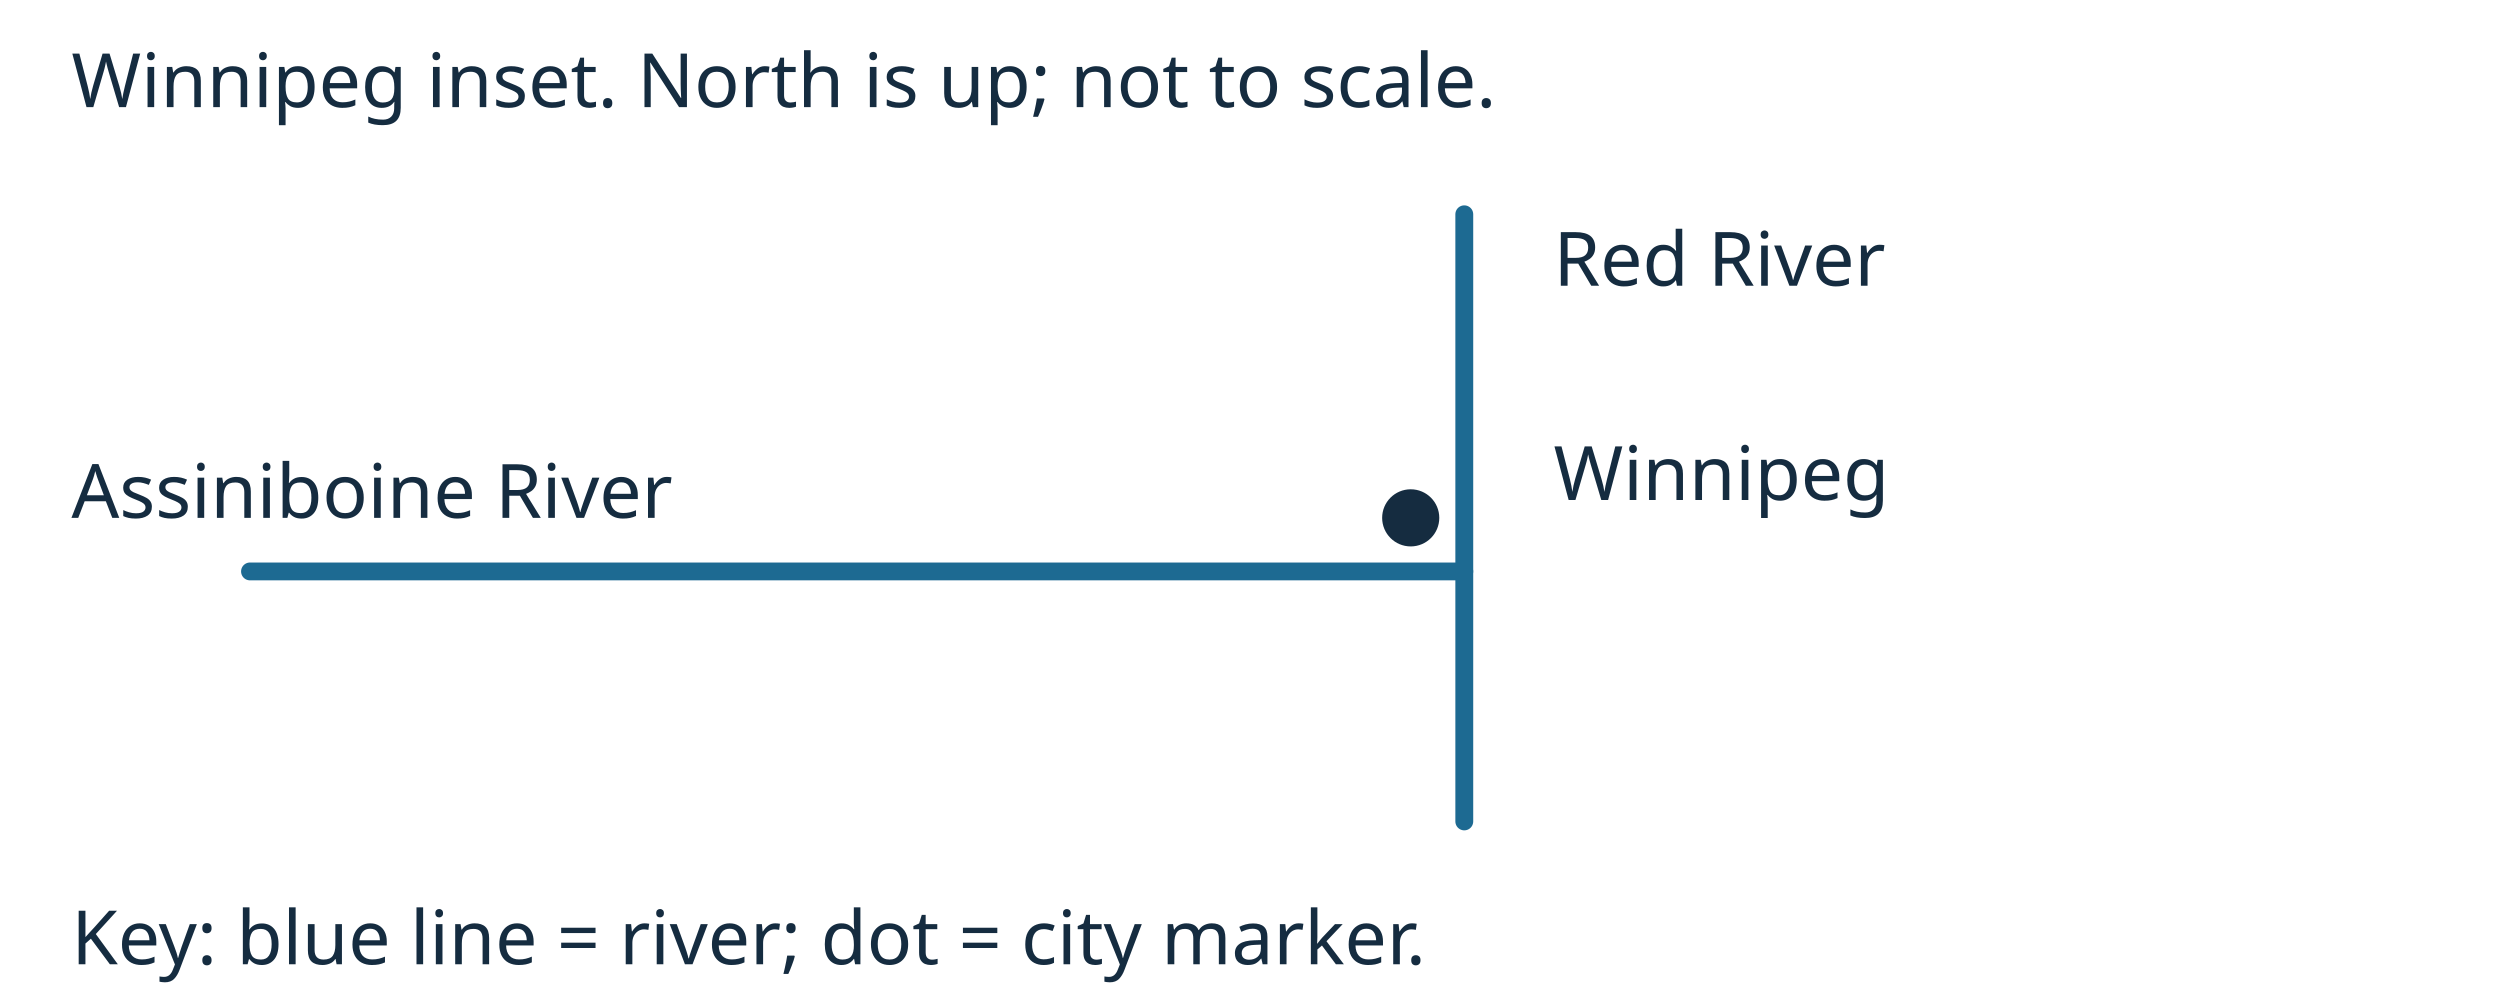
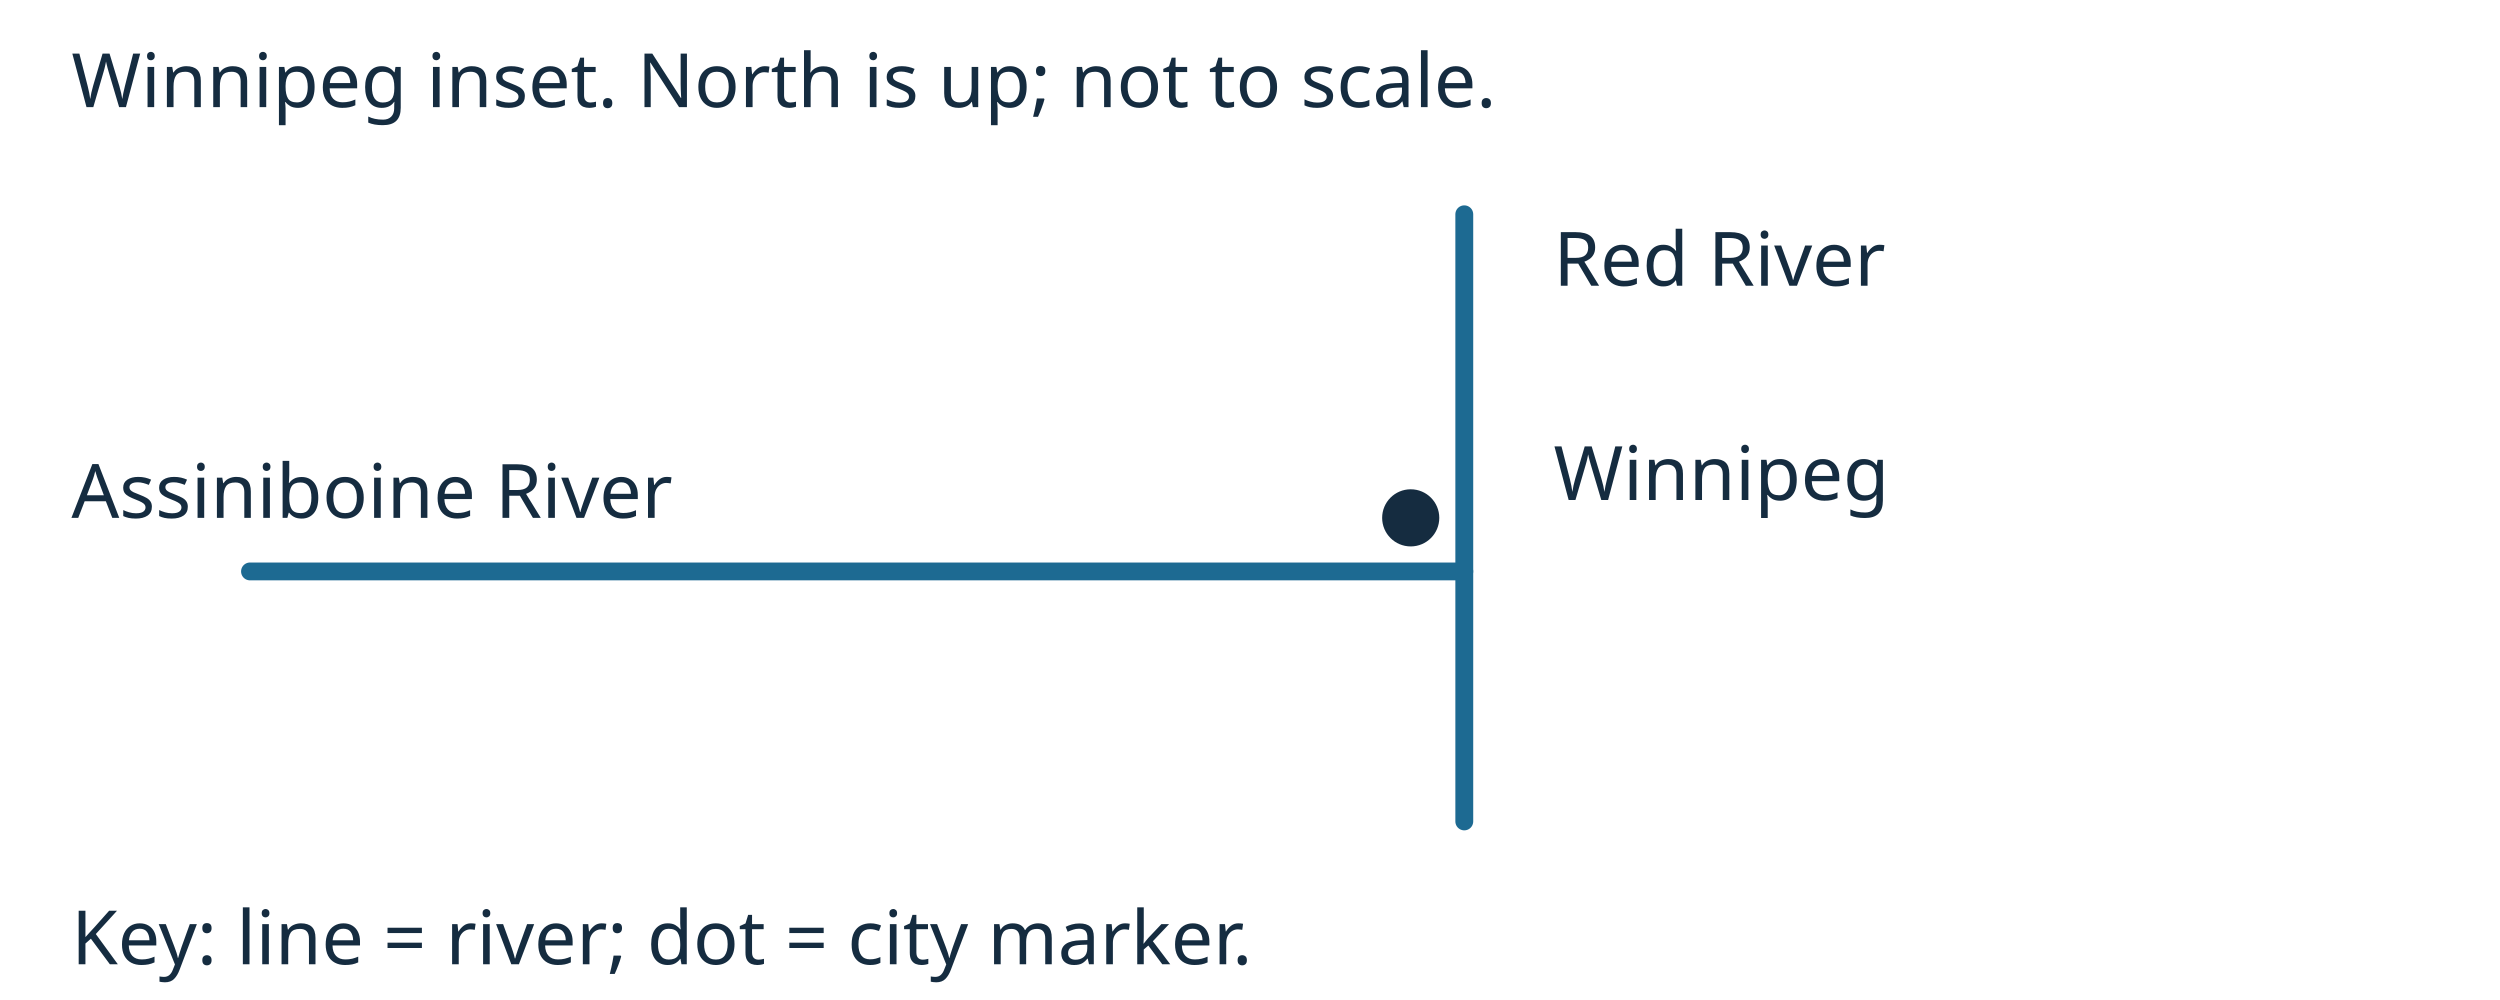
<svg xmlns="http://www.w3.org/2000/svg" viewBox="0 0 700 280" role="img" aria-label="Winnipeg at the river junction">
  <rect width="100%" height="100%" fill="white" />
  <g font-family="sans-serif" font-size="21" fill="#152c40" stroke-linecap="round">
    <text x="20" y="30">Winnipeg inset. North is up; not to scale.</text>
    <path d="M410 60 L410 230" fill="none" stroke="#1d6a92" stroke-width="5" />
    <path d="M70 160 L410 160" fill="none" stroke="#1d6a92" stroke-width="5" />
    <circle cx="395" cy="145" r="8" />
    <text x="435" y="140">Winnipeg</text>
    <text x="20" y="145">Assiniboine River</text>
    <text x="435" y="80">Red River</text>
-     <text x="20" y="270">Key: blue line = river; dot = city marker.</text>
+     <text x="20" y="270">Key: line = river; dot = city marker.</text>
  </g>
</svg>
